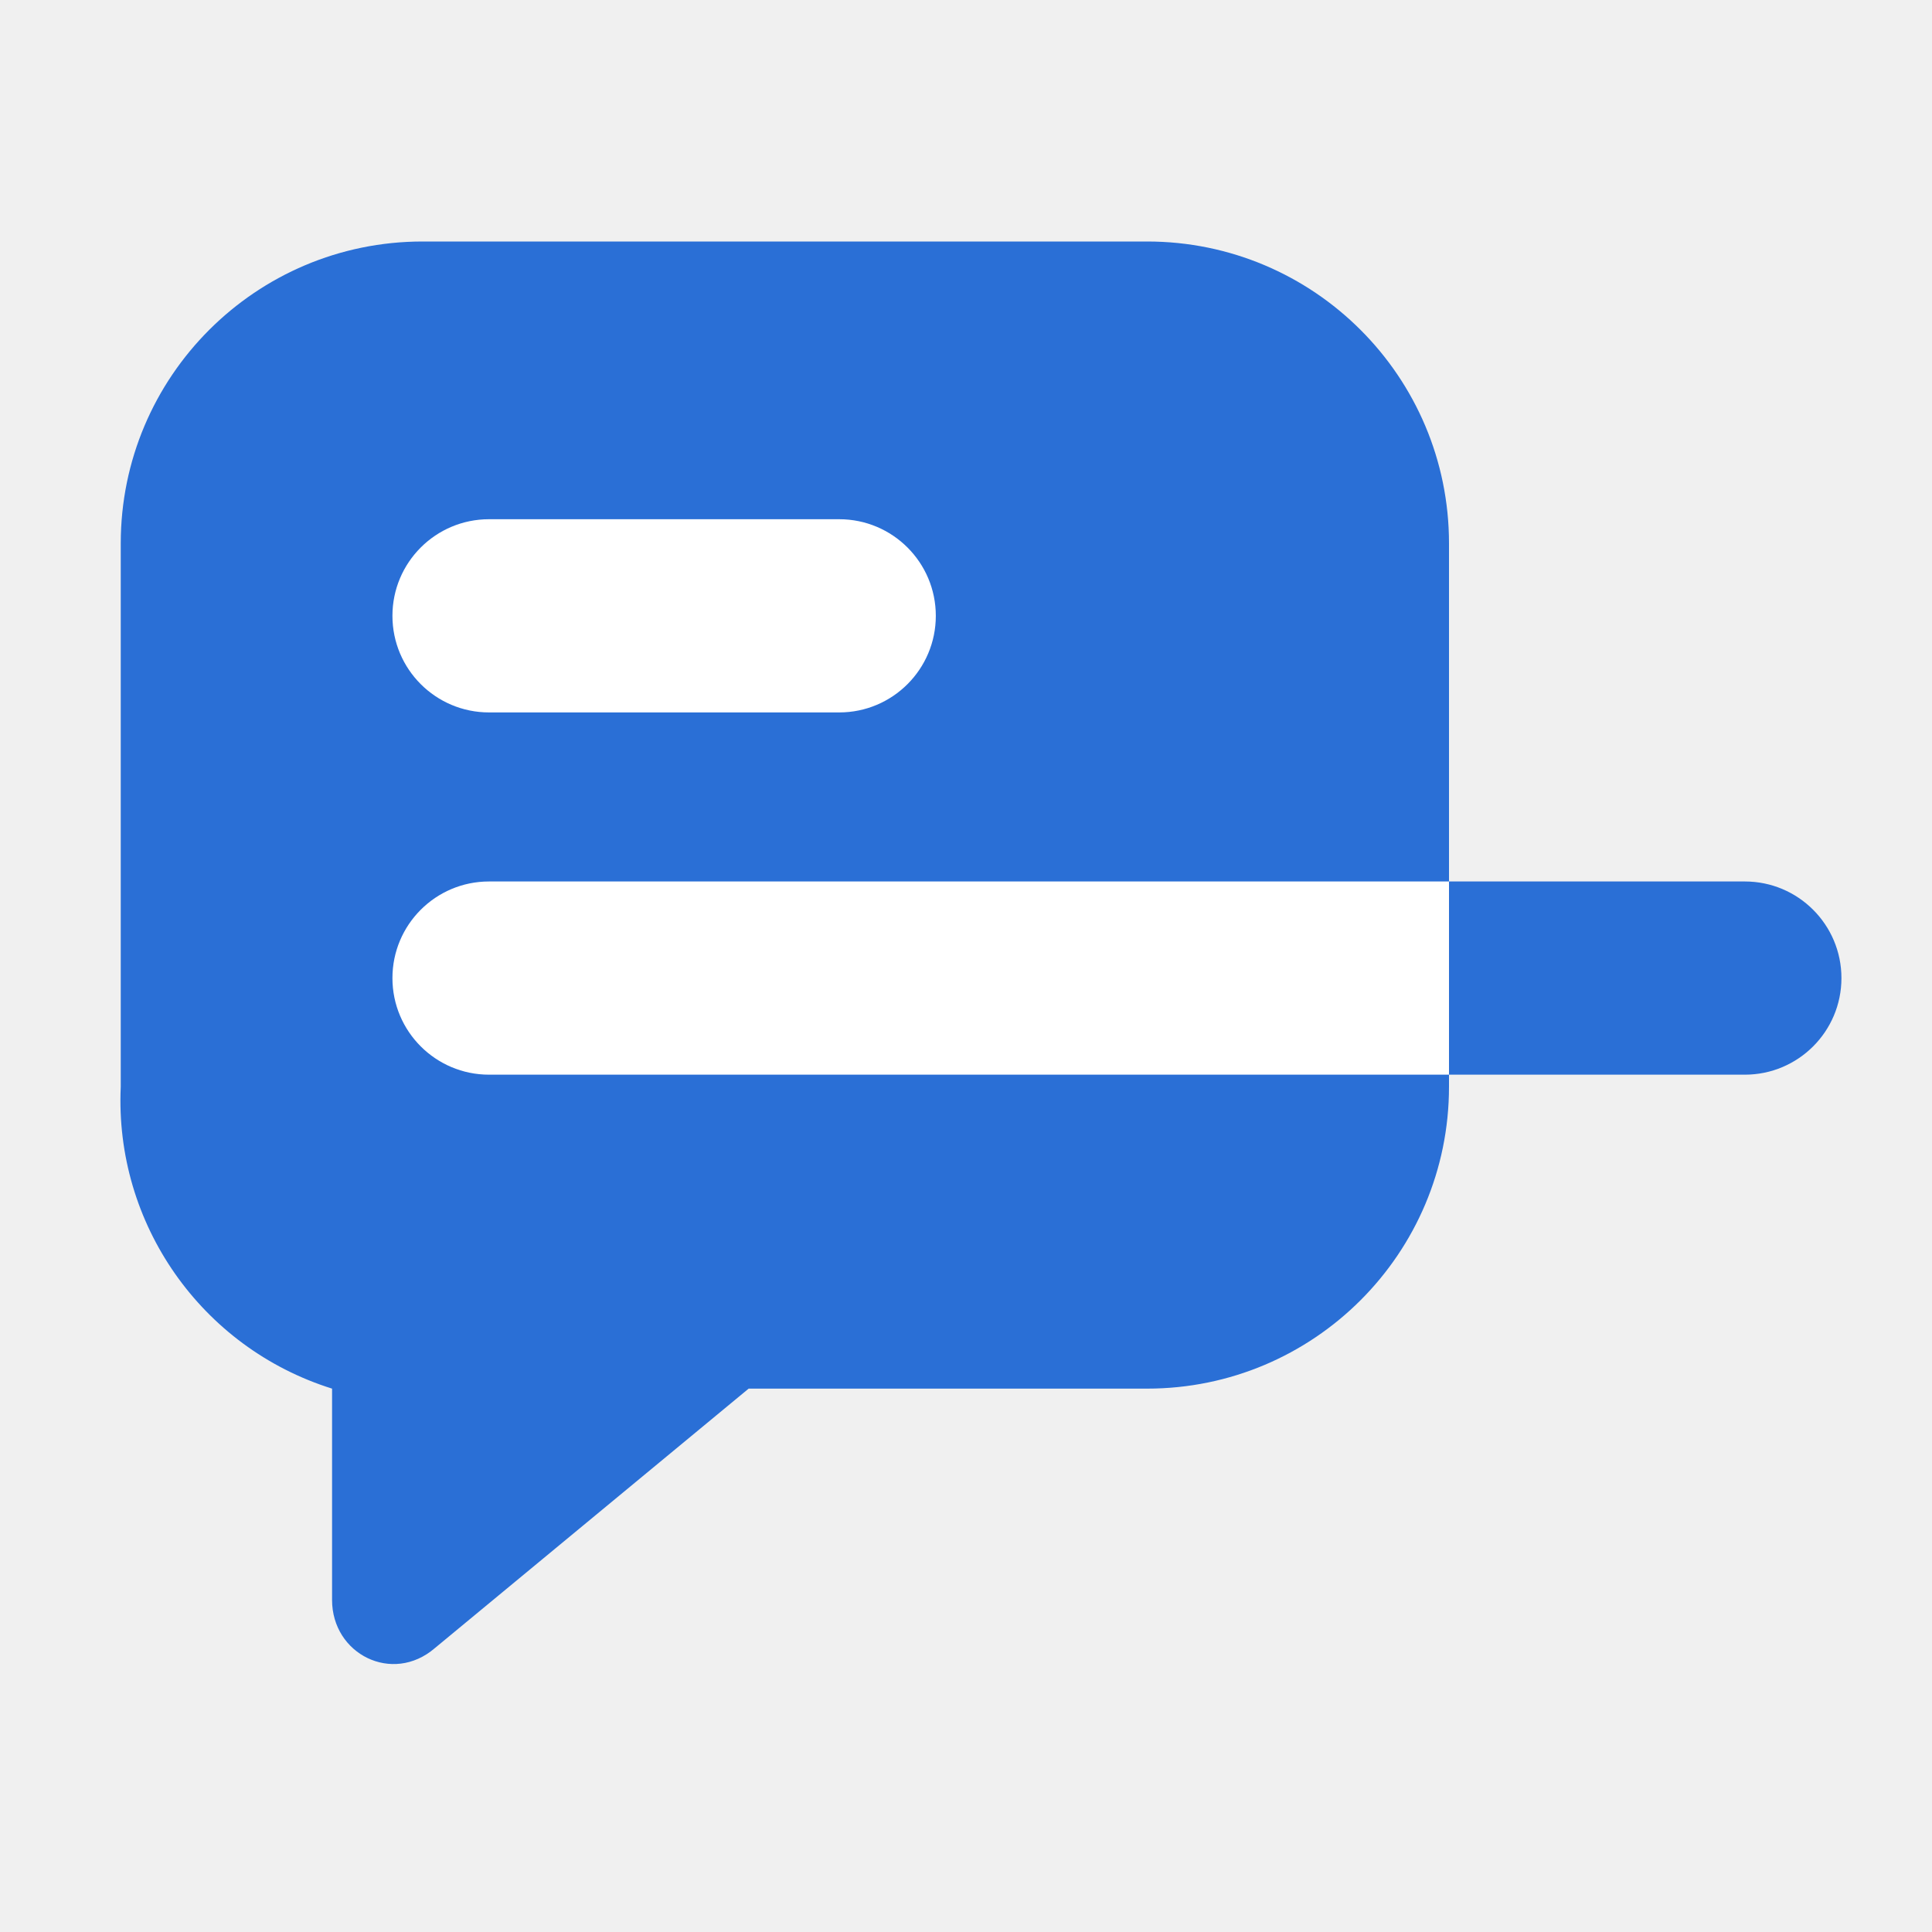
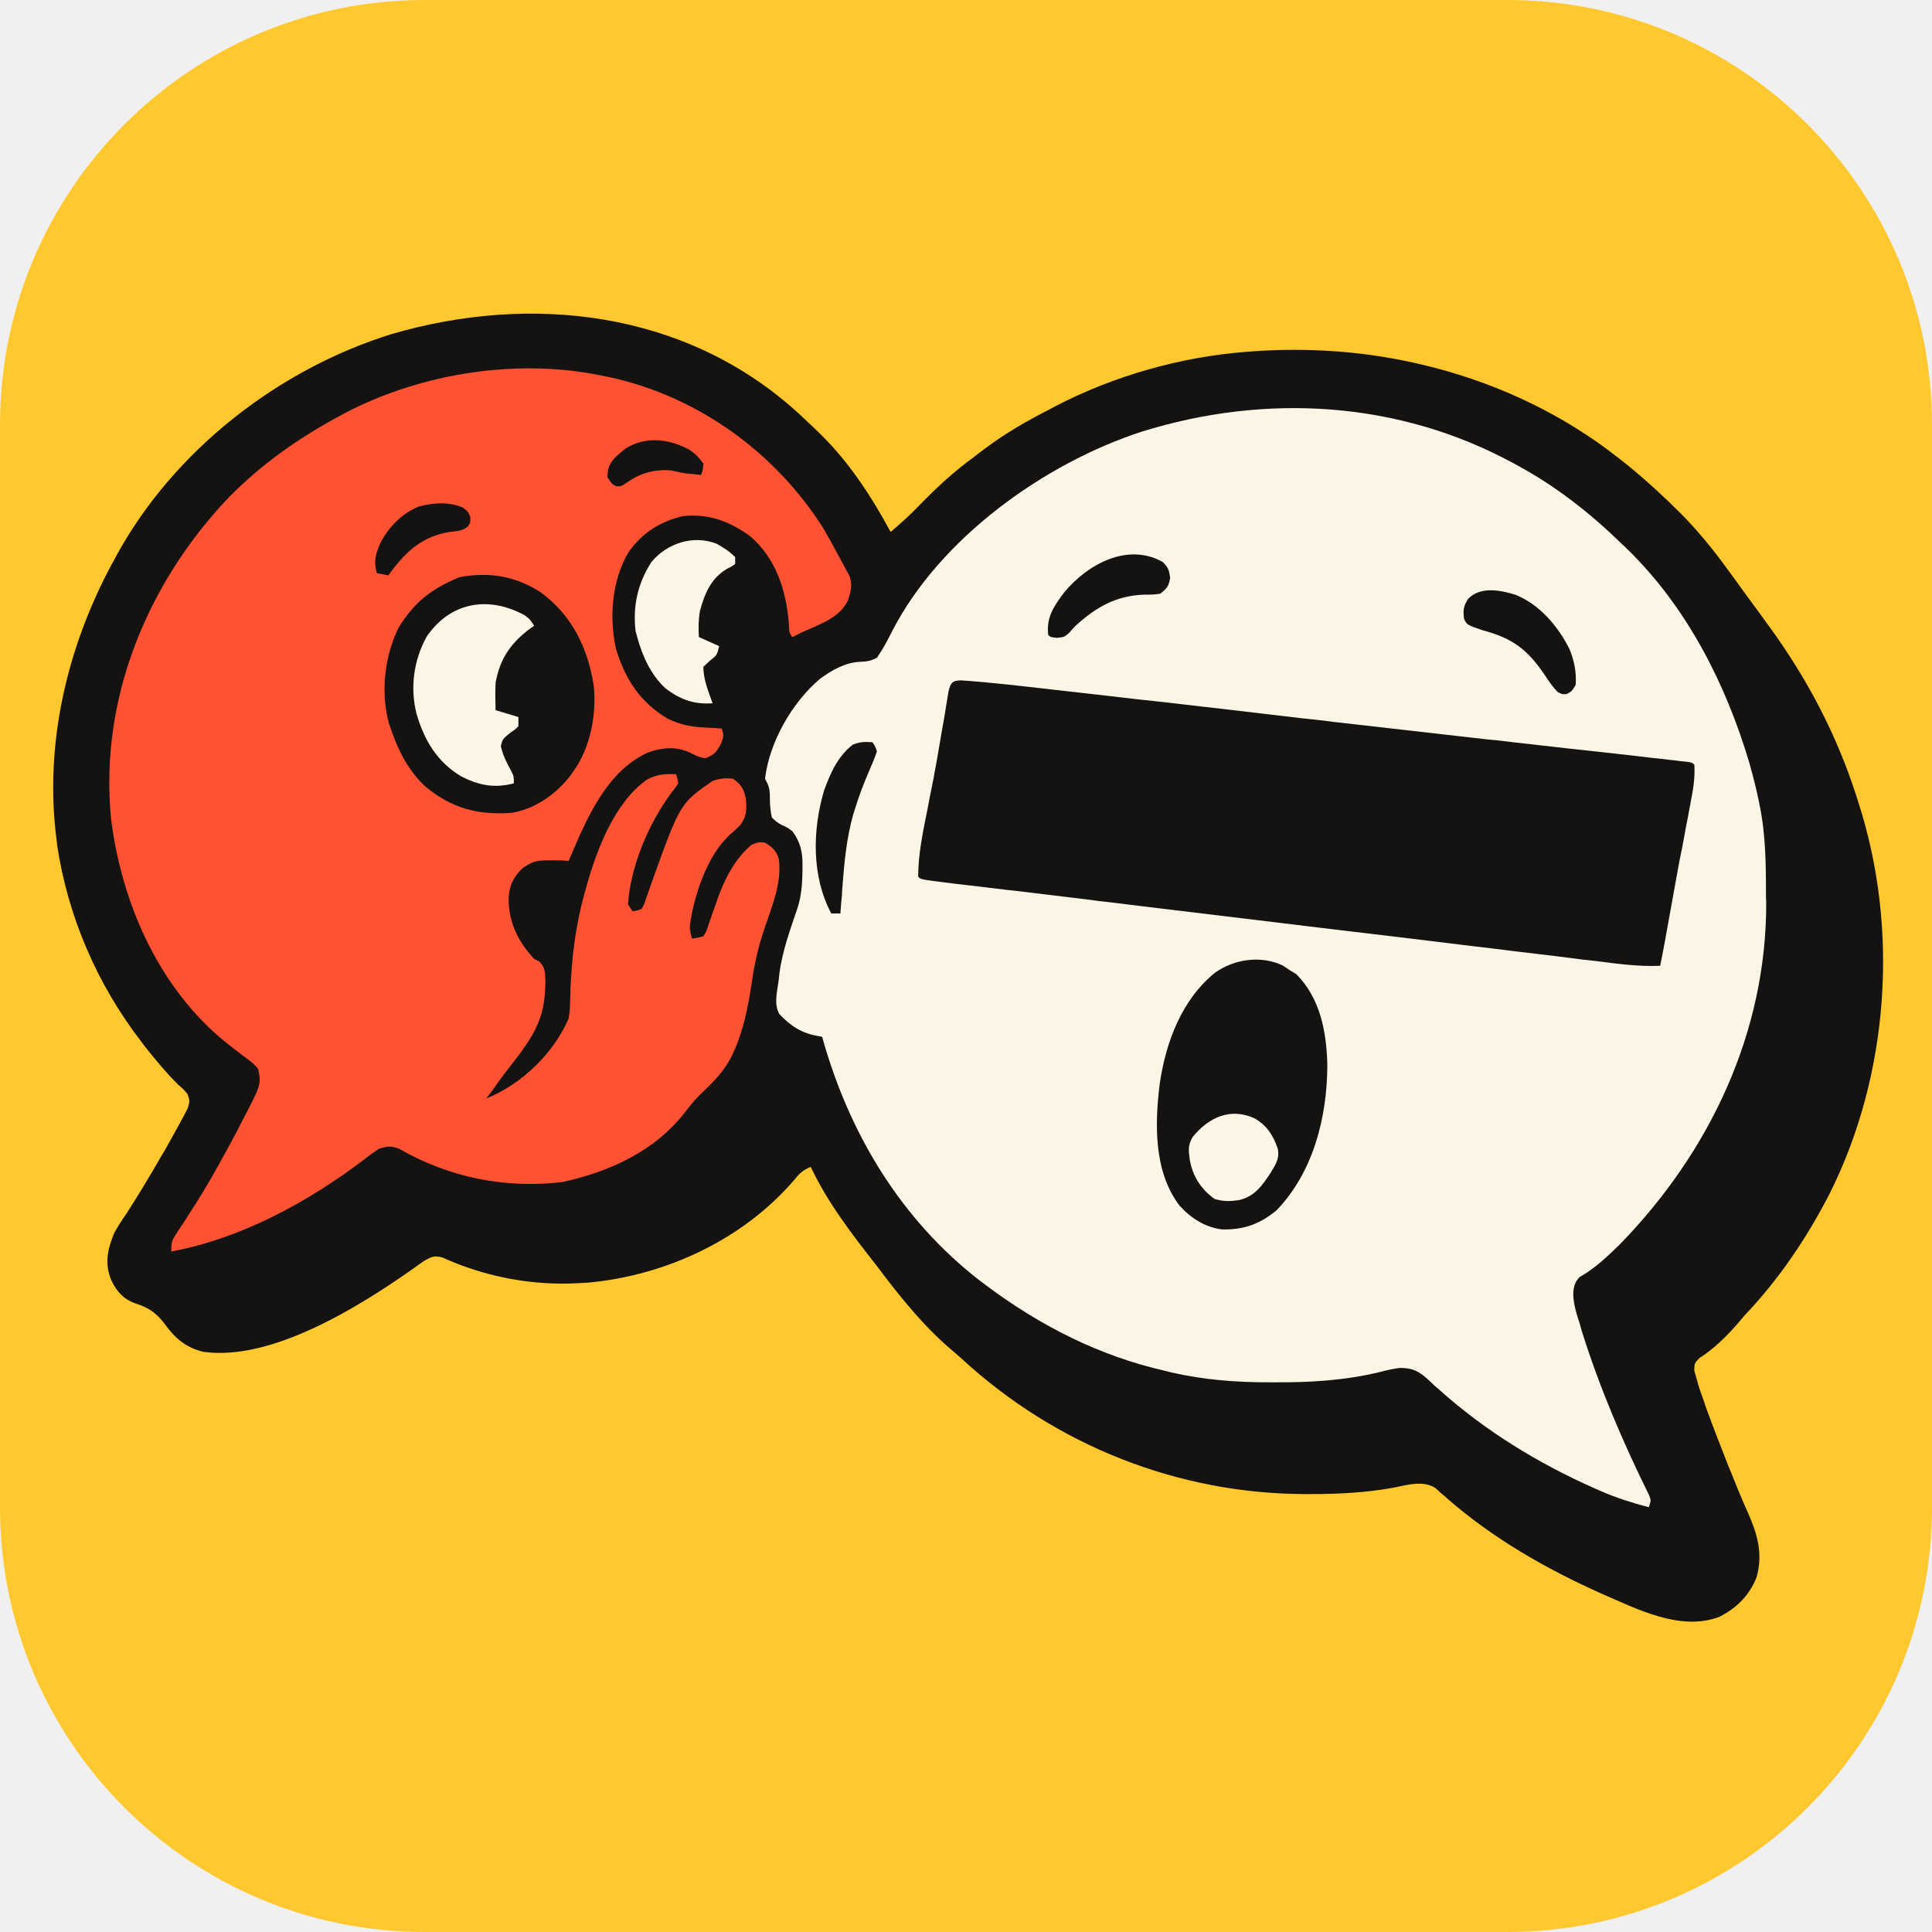
- <svg xmlns="http://www.w3.org/2000/svg" viewBox="0 0 32 32">
-   <defs>
-     <clipPath id="b">
-       <path d="M7 4h12a5 5 0 0 1 5 5v9a5 5 0 0 1-5 5h-6.6l-5.2 4.3c-.7.6-1.7.1-1.7-.8V23A5 5 0 0 1 2 18V9a5 5 0 0 1 5-5Z" />
-     </clipPath>
-   </defs>
-   <path d="M7 4h12a5 5 0 0 1 5 5v9a5 5 0 0 1-5 5h-6.6l-5.2 4.3c-.7.6-1.7.1-1.7-.8V23A5 5 0 0 1 2 18V9a5 5 0 0 1 5-5Z" fill="#2A6FD6" />
-   <rect x="6.5" y="8.6" width="9" height="3.2" rx="1.6" fill="#fff" />
-   <rect x="6.5" y="14.6" width="24" height="3.2" rx="1.6" fill="#2A6FD6" />
-   <rect x="6.5" y="14.6" width="24" height="3.2" rx="1.6" fill="#fff" clip-path="url(#b)" />
+ <svg xmlns="http://www.w3.org/2000/svg" viewBox="94 80 846 846">
+   <rect x="94" y="80" width="846" height="846" rx="186" fill="#ffc82e" />
+   <path d="M0 0 C2.5 2.2 4.9 4.6 7.4 6.9 C8.2 7.7 9.1 8.5 10.0 9.4 C22.9 21.9 32.9 37.1 41.4 52.9 C45.9 49.1 50.2 45.2 54.3 40.9 C61.7 33.3 69.2 26.4 77.7 20.2 C79.4 18.9 81.0 17.6 82.7 16.4 C91.7 9.6 101.4 4.1 111.4 -1.0 C112.1 -1.4 112.8 -1.8 113.6 -2.2 C139.3 -15.5 168.4 -23.8 197.4 -26.0 C198.2 -26.1 199.1 -26.1 200.0 -26.2 C223.9 -27.9 247.9 -26.3 271.4 -21.0 C272.2 -20.8 273.1 -20.6 274.0 -20.4 C303.3 -13.5 331.3 -1.0 355.4 16.9 C356.0 17.4 356.6 17.8 357.2 18.3 C366.1 24.9 374.3 32.2 382.4 39.9 C382.9 40.4 383.4 40.9 383.9 41.4 C391.9 49.0 398.8 57.1 405.4 65.9 C405.6 66.2 405.6 66.2 406.8 67.8 C409.6 71.6 412.4 75.4 415.1 79.2 C416.2 80.7 417.3 82.2 418.4 83.7 C420.4 86.4 422.4 89.2 424.4 91.9 C424.8 92.5 425.2 93.1 425.7 93.7 C442.6 116.8 455.7 141.6 464.4 168.9 C464.5 169.3 464.5 169.3 465.1 171.1 C483.1 226.5 478.7 290.6 452.5 342.8 C442.5 362.2 430.5 380.0 415.4 395.9 C414.2 397.3 413.0 398.7 411.9 400.0 C407.1 405.5 401.6 410.8 395.5 414.7 C393.4 416.9 393.4 416.9 393.3 420.0 C393.6 421.3 394.0 422.6 394.4 423.9 C394.6 424.7 394.8 425.4 395.0 426.2 C395.8 428.8 396.7 431.4 397.7 434.0 C397.8 434.5 397.8 434.5 398.7 437 C401.8 445.5 405.1 453.9 408.4 462.3 C408.7 462.9 408.9 463.6 409.2 464.2 C411.6 470.2 414.0 476.2 416.7 482.1 C420.9 491.6 423.5 500.2 420.6 510.6 C417.4 518.6 412.0 524.0 404.4 527.9 C387.3 534.5 368.2 524.5 352.7 517.8 C328.5 507.0 305.1 493.6 285.2 476.2 C284.7 475.7 284.7 475.7 282.3 473.7 C281.5 472.9 280.7 472.2 279.9 471.5 C274.4 468.1 267.6 470.2 261.6 471.4 C249.5 473.6 237.5 474.2 225.2 474.2 C224.4 474.2 223.7 474.2 222.9 474.2 C167.2 474.1 113.6 452.8 72.6 415.0 C70.6 413.2 68.6 411.5 66.6 409.8 C56.1 400.6 47.1 389.7 38.6 378.6 C37.4 376.9 36.1 375.3 34.8 373.6 C24.3 360.2 13.7 346.4 6.4 330.9 C3.2 332.3 1.5 333.7 -0.6 336.4 C-23.0 362.6 -56.7 378.4 -90.9 381.6 C-92.8 381.7 -94.7 381.8 -96.6 381.9 C-97.0 381.9 -97.0 381.9 -99.1 382.0 C-118.2 382.5 -137.5 378.5 -154.9 370.6 C-158.3 369.7 -159.5 370.2 -162.6 371.9 C-164.5 373.2 -166.5 374.6 -168.4 376.0 C-191.8 392.4 -229.8 416.1 -259.6 411.9 C-267.4 410.0 -272.0 405.9 -276.7 399.4 C-280.5 394.6 -283.5 392.6 -289.3 390.7 C-294.5 388.9 -297.5 385.5 -299.9 380.5 C-302.9 373.1 -301.5 367.1 -298.6 359.9 C-297.0 357.0 -295.2 354.2 -293.3 351.5 C-288.2 343.6 -283.4 335.6 -278.7 327.5 C-278.4 326.9 -278.4 326.9 -276.8 324.3 C-273.8 319.0 -270.9 313.7 -268.0 308.4 C-267.8 307.9 -267.8 307.9 -266.5 305.5 C-265.5 302.7 -265.4 301.6 -266.6 298.9 C-268.3 296.9 -268.3 296.9 -270.6 294.9 C-275.7 289.9 -280.1 284.5 -284.6 278.9 C-285.3 278 -286.1 277.0 -286.8 276.0 C-306.1 250.9 -318.9 221.3 -323.6 189.9 C-323.6 189.3 -323.7 188.7 -323.8 188.0 C-329.3 146.2 -319.4 103.7 -299.6 66.9 C-298.9 65.7 -298.3 64.6 -297.7 63.4 C-272.6 17.4 -227.0 -18.2 -177.3 -33.7 C-115.8 -51.7 -48.7 -43.8 0 0 Z" fill="#151311" transform="translate(442.5977,260.0391)" />
+   <path d="M0 0 C0.6 0.3 1.3 0.7 2.0 1.1 C18.7 10.2 33.3 21.7 47 35 C47.8 35.7 48.6 36.5 49.4 37.3 C75.6 62.7 92.7 96.4 103 131 C103.2 131.7 103.4 132.5 103.6 133.2 C104.9 137.8 106.0 142.3 107 147 C107.1 147.6 107.3 148.3 107.4 149.0 C110.2 162.2 110.3 175.6 110.3 189.0 C110.3 189.9 110.3 190.8 110.4 191.7 C110.7 248.8 85.8 301.3 46.4 341.8 C41.1 347.0 35.2 352.6 28.7 356.2 C26.5 358.5 26.1 360.5 25.9 363.6 C26.0 368.2 27.4 372.5 28.8 376.8 C29.1 377.9 29.4 378.9 29.7 380.0 C37.4 404.6 47.7 428.6 59.1 451.7 C60 454 60 454 59 457 C51.7 455.1 44.9 452.9 38.1 450 C37.2 449.6 36.3 449.2 35.4 448.8 C10.6 437.8 -12.5 423.7 -32.7 405.6 C-33.3 405.1 -33.9 404.5 -34.6 404.0 C-35.7 402.9 -36.9 401.8 -38.1 400.7 C-41.9 397.3 -44.6 396.0 -50 396 C-53.0 396.4 -55.9 397.0 -58.8 397.8 C-74.1 401.5 -89.3 402.4 -105 402.3 C-105.4 402.3 -105.4 402.3 -107.5 402.3 C-122.0 402.3 -135.8 401.2 -150 398 C-150.9 397.8 -151.8 397.5 -152.7 397.3 C-181.5 390.8 -207.4 377.6 -231 360 C-231.9 359.3 -232.8 358.6 -233.8 357.9 C-268.7 330.9 -291.3 293.1 -303 251 C-303.5 250.9 -304.1 250.8 -304.6 250.7 C-311.9 249.5 -316.6 246.4 -321.7 241.1 C-324.3 236.6 -322.6 230.9 -322 226 C-321.9 225.0 -321.8 224.1 -321.7 223.2 C-320.4 213.3 -316.9 203.8 -313.7 194.4 C-312.0 188.9 -311.7 183.8 -311.6 178.1 C-311.6 177.8 -311.6 177.8 -311.6 175.8 C-311.5 170.1 -312.6 165.6 -316 161 C-318.3 159.3 -318.3 159.3 -320.6 158.3 C-323.0 156.9 -323.0 156.9 -325 155 C-325.8 151.5 -325.9 148.5 -325.9 145.0 C-326 141.9 -326.6 140.6 -328 138 C-326.1 121.9 -316.2 104.7 -304 94.3 C-298.8 90.5 -293 87.1 -286.4 86.8 C-283.4 86.7 -281.6 86.4 -279 85 C-276.4 81.3 -274.4 77.5 -272.4 73.5 C-251.4 32.6 -205.7 -0.1 -163 -14 C-108.6 -30.9 -50.4 -27.5 0 0 Z" fill="#fbf5e6" transform="translate(757,283)" />
+   <path d="M0 0 C1.2 0.2 2.5 0.5 3.7 0.8 C41 9.7 73.6 33.6 94.2 65.8 C96.6 69.8 98.8 73.9 101 78 C101.6 79.1 102.2 80.2 102.8 81.3 C103.4 82.3 103.9 83.4 104.5 84.5 C105.0 85.4 105.5 86.3 106.0 87.2 C107.4 91.2 106.5 94.1 105.3 98.0 C101.5 105.4 93.9 108 86.7 111.2 C84.8 112.0 82.9 113.0 81 114 C79.2 112.2 79.6 109.8 79.4 107.5 C78.1 93.1 73.8 79.6 62.5 69.8 C53.3 63.2 44.3 59.8 33 61 C23 63.4 15.2 68.3 9.3 76.7 C1.9 89.1 0.7 105.0 3.7 119.0 C7.6 132.2 14.4 142.7 26.4 149.7 C31.9 152.4 36.8 153.3 42.8 153.6 C43.2 153.6 43.2 153.6 44.9 153.7 C46.6 153.8 48.3 153.9 50 154 C51 157 51 157 49.8 160.5 C47.9 164.1 46.8 165.5 43 167 C40.2 166.8 38.3 165.6 35.8 164.4 C29.8 161.8 24.1 162.3 18.0 164.4 C-0.7 172.7 -9.4 194.2 -17 212 C-17.8 211.9 -18.7 211.9 -19.6 211.8 C-31.5 211.6 -31.5 211.6 -37 215 C-41.3 219.1 -43.1 222.9 -43.3 229 C-43.1 239.3 -39.0 247.5 -32 255 C-31.2 255.3 -30.5 255.7 -29.8 256.1 C-27.2 258.7 -27.3 261.0 -27.2 264.6 C-27.2 276.0 -29.4 283.6 -36 293 C-36.7 294.0 -37.4 295.1 -38.2 296.2 C-40.4 299.1 -42.7 302.0 -45 305 C-46.5 307.0 -48.0 309.1 -49.5 311.2 C-49.8 311.7 -49.8 311.7 -51.5 314.0 C-51.8 314.3 -51.8 314.3 -53 316 C-37.5 309.7 -23.6 296.3 -17 281 C-16.5 277.7 -16.5 277.7 -16.4 274.2 C-16.3 272.9 -16.3 271.6 -16.2 270.2 C-16.2 269.5 -16.2 268.8 -16.2 268.1 C-15.6 253.7 -13.9 240 -10 226 C-9.7 225.2 -9.5 224.4 -9.3 223.5 C-4.8 207.4 3.0 186.4 17.3 176.4 C21.7 174.0 25.0 173.9 30 174 C30.6 175.7 30.6 175.7 31 178 C29.8 179.9 29.8 179.9 28.1 182.0 C18.1 195.5 10.1 214.1 9 231 C9.6 231.9 10.3 232.9 11 234 C12.8 233.8 12.8 233.8 15 233 C16.1 230.9 16.1 230.9 17.0 228.2 C17.4 227.2 17.7 226.2 18.1 225.1 C18.5 224.1 18.8 223.0 19.2 221.9 C31.8 186.8 31.8 186.8 46 177 C49.0 175.9 51.7 175.6 55 176 C58.7 178.7 59.6 180.3 60.6 184.7 C61.0 189.3 61.0 192.6 58.1 196.4 C56.6 197.9 55.0 199.3 53.3 200.8 C43.5 209.9 37.6 227.9 36 241 C36.4 243.8 36.4 243.8 37 246 C39.3 245.7 39.3 245.7 42 245 C43.2 243.1 43.2 243.1 44.0 240.7 C44.3 239.8 44.6 238.9 44.9 238 C45.3 237.0 45.6 236.1 45.9 235.1 C46.6 233.1 47.3 231.2 48.0 229.3 C48.1 228.8 48.1 228.8 49.0 226.5 C52.0 218.5 56.4 210.6 63 205 C66.1 203.7 66.1 203.7 69 204 C72.3 206.1 73.7 207.2 75 211 C76.5 221.5 72.0 231.9 68.7 241.7 C65.9 249.9 64.2 257.9 63 266.5 C61.5 276.2 59.7 285 56 294 C55.5 294.9 55.1 295.9 54.7 296.9 C51.3 303.9 46.5 308.7 40.9 314.0 C38.3 316.5 36.2 319.1 34.0 322.0 C20.6 339.2 1.1 348.0 -19.7 352.6 C-45.0 355.6 -69.3 350.6 -91.3 338 C-94.8 336.7 -96.4 336.9 -100 338 C-102.3 339.5 -104.4 341.0 -106.5 342.7 C-131.0 361.3 -160.5 377.4 -191 383 C-191 378.9 -190.8 378.2 -188.7 375.1 C-188.5 374.7 -188.5 374.7 -187.2 372.8 C-186.7 372.0 -186.2 371.2 -185.6 370.4 C-184.5 368.7 -183.4 366.9 -182.3 365.2 C-181.8 364.3 -181.2 363.5 -180.6 362.6 C-173.9 352.0 -167.9 341.0 -162.0 329.9 C-161.6 329.0 -161.1 328.2 -160.7 327.3 C-151.5 309.8 -151.5 309.8 -153 303 C-155.0 300.5 -157.5 298.8 -160.1 296.9 C-161.6 295.8 -163.0 294.6 -164.5 293.5 C-165.3 292.9 -166.0 292.3 -166.8 291.7 C-196.5 267.8 -212.8 230.4 -217.4 193.3 C-217.7 190.2 -217.9 187.1 -218 184 C-218.0 183.0 -218.0 182.0 -218.1 180.9 C-219.1 133.1 -198.6 87.3 -166 53 C-151.5 38.2 -135.1 26.7 -117 17 C-116.3 16.6 -115.7 16.3 -115.0 15.9 C-80.7 -2.0 -37.9 -8.5 0 0 Z" fill="#ff5233" transform="translate(360,245)" />
+   <path d="M0 0 C13.3 0.9 26.6 2.5 39.8 4.0 C42.4 4.3 45.1 4.6 47.7 4.9 C53.8 5.6 60.0 6.3 66.2 7.0 C73.0 7.8 79.8 8.6 86.7 9.3 C107.6 11.7 128.5 14.1 149.3 16.6 C153.5 17.0 157.7 17.5 161.9 18.0 C162.4 18.1 162.4 18.1 165.0 18.4 C182.5 20.4 200.1 22.4 217.7 24.4 C222.1 24.9 226.5 25.4 230.9 25.9 C232.3 26.0 233.8 26.2 235.2 26.3 C237.4 26.6 239.6 26.8 241.8 27.1 C250.1 28.0 258.3 29 266.6 29.9 C273.3 30.6 280.0 31.4 286.7 32.1 C290.2 32.5 293.7 32.9 297.2 33.3 C301.1 33.8 304.9 34.2 308.8 34.6 C309.9 34.8 311.1 34.9 312.3 35.0 C313.3 35.1 314.3 35.3 315.4 35.4 C316.3 35.5 317.2 35.6 318.2 35.7 C320.2 36.0 320.2 36.0 321.2 37.0 C321.5 42.6 320.7 47.7 319.6 53.1 C319.5 54.0 319.3 54.9 319.1 55.8 C318.6 58.6 318.1 61.4 317.5 64.2 C317 67.1 316.4 70.1 315.9 73.0 C315.5 74.9 315.1 76.9 314.7 78.8 C313.0 88.0 311.4 97.2 309.7 106.4 C308.6 112.6 307.5 118.8 306.2 125.0 C296.7 125.4 287.4 124.1 278 122.9 C276.1 122.7 274.3 122.5 272.5 122.3 C268.6 121.8 264.7 121.3 260.8 120.8 C254.7 120.1 248.5 119.3 242.3 118.6 C236.0 117.8 229.7 117.0 223.4 116.3 C206.3 114.2 189.2 112.1 172.1 110.1 C164.6 109.2 157.1 108.3 149.5 107.4 C149.2 107.3 149.2 107.3 147.2 107.1 C122.9 104.2 98.6 101.2 74.3 98.3 C69.6 97.7 64.9 97.1 60.1 96.6 C59.2 96.5 58.3 96.3 57.3 96.2 C45.8 94.8 34.2 93.4 22.6 92.0 C21.4 91.9 20.1 91.8 18.9 91.6 C13.6 91.0 8.3 90.3 3 89.7 C1.2 89.5 -0.5 89.3 -2.3 89.1 C-3.1 89.0 -3.8 88.9 -4.6 88.8 C-17.5 87.2 -17.5 87.2 -18.7 86.0 C-18.7 75.8 -16.5 65.8 -14.5 55.8 C-13.9 52.6 -13.3 49.3 -12.6 46.1 C-12.5 45.2 -12.3 44.4 -12.1 43.6 C-11.0 37.8 -10.0 32 -9.0 26.1 C-8.9 25.3 -8.7 24.6 -8.6 23.7 C-8.1 20.7 -7.5 17.7 -7.0 14.6 C-6.7 12.5 -6.3 10.4 -6.0 8.4 C-5.8 7.2 -5.6 6.0 -5.4 4.8 C-4.5 1.1 -3.8 0.1 0 0 Z" fill="#151311" transform="translate(514.7587,377.9198)" />
+   <path d="M0 0 C13.8 10.0 20.7 24.2 23.4 40.7 C24.8 53.4 22.0 68.3 14.4 78.7 C13.8 79.6 13.2 80.4 12.6 81.2 C6.4 88.9 -2.6 95.1 -12.5 96.7 C-27.3 97.8 -38.9 94.7 -50.4 85.1 C-57.8 78.2 -62.3 69.2 -65.5 59.7 C-65.7 59.1 -66.0 58.4 -66.2 57.7 C-70 44.1 -68.2 28.1 -62.0 15.6 C-55.2 4.4 -47.3 -1.6 -35.3 -6.5 C-22.3 -8.9 -11.0 -7.0 0 0 Z" fill="#151311" transform="translate(330.5586,339.2266)" />
+   <path d="M0 0 C1.1 0.7 2.2 1.4 3.3 2.2 C4.2 2.7 5.1 3.3 6 3.8 C16.6 14.5 19.3 29.3 19.6 43.8 C19.5 66.5 13.5 90.4 -2.6 107.2 C-10.0 113.3 -16.9 115.8 -26.5 115.6 C-33.9 114.7 -40.1 110.7 -45.1 105.2 C-56.4 90.4 -56.0 69.6 -53.8 51.9 C-51.2 33.8 -44.2 15.0 -29.6 3.2 C-21.2 -2.8 -9.5 -4.5 0 0 Z" fill="#151311" transform="translate(655.625,502.75)" />
+   <path d="M0 0 C2.2 1.6 2.2 1.6 4.2 4.6 C3.7 5.0 3.1 5.4 2.5 5.8 C-6.0 12.1 -10.8 19.0 -12.7 29.6 C-12.9 33.6 -12.8 37.5 -12.7 41.6 C-9.4 42.6 -6.1 43.5 -2.7 44.6 C-2.7 45.9 -2.7 47.2 -2.7 48.6 C-4.2 50.1 -4.2 50.1 -6.2 51.4 C-9.6 54.2 -9.6 54.2 -10.4 57.3 C-9.5 61.4 -7.8 64.7 -5.8 68.3 C-4.7 70.6 -4.7 70.6 -4.7 73.6 C-13.1 75.9 -20.0 74.5 -27.7 70.6 C-38.3 64.3 -43.9 54.8 -47.3 43.2 C-50.2 31.8 -48.6 19.8 -42.9 9.4 C-32.6 -5.7 -16.0 -8.7 0 0 Z" fill="#fbf5e6" transform="translate(323.707,349.3945)" />
+   <path d="M0 0 C3.1 1.7 5.7 3.4 8.2 5.9 C8.2 6.9 8.2 7.9 8.2 8.9 C6.7 10.0 6.7 10.0 4.5 11.1 C-2.4 15.3 -5.1 21.7 -7.2 29.4 C-7.9 33.3 -7.9 36.9 -7.7 40.9 C-6.2 41.6 -6.2 41.6 1.2 44.9 C0.2 48.9 0.2 48.9 -2.8 51.2 C-3.7 52.1 -4.7 53.0 -5.7 53.9 C-5.8 59.4 -3.5 64.7 -1.7 69.9 C-9.8 70.5 -15.9 68.3 -22.4 63.3 C-28.8 57.3 -32.4 49.3 -34.7 40.9 C-34.9 40.1 -35.1 39.3 -35.4 38.4 C-36.7 27.4 -34.5 17.5 -28.5 8.1 C-21.6 -0.2 -10.3 -3.9 0 0 Z" fill="#fbf5e6" transform="translate(407.7188,318.0469)" />
+   <path d="M0 0 C5.4 3.1 8.2 7.4 10.2 13.3 C11.1 17.5 9.3 20.2 7.2 23.7 C3.4 29.4 0.2 34.2 -6.7 35.8 C-10.6 36.4 -13.6 36.5 -17.5 35.3 C-23.4 31 -27.0 25.5 -28.3 18.3 C-28.9 14.0 -29.2 11.8 -27.0 8.1 C-20.0 -0.4 -10.6 -4.8 0 0 Z" fill="#fbf5e6" transform="translate(643.3125,569.6875)" />
+   <path d="M0 0 C10.6 4.2 18.7 13.8 23.7 23.8 C25.8 28.9 26.8 34.0 26.4 39.5 C24.7 42.3 24.7 42.3 22.4 43.5 C20.4 43.6 20.4 43.6 18.4 42.5 C16.3 40.3 14.6 37.8 12.9 35.2 C5.3 23.9 -1.3 19.0 -14.5 15.5 C-21.2 13.2 -21.2 13.2 -22.5 10.5 C-22.9 6.6 -22.8 5.0 -20.6 1.7 C-15.3 -3.7 -6.7 -2.1 0 0 Z" fill="#151311" transform="translate(757.5625,340.4375)" />
+   <path d="M0 0 C1.1 1.5 1.1 1.5 2 4 C1.1 6.7 0.1 9.1 -1.0 11.6 C-3.6 17.6 -5.9 23.5 -7.8 29.8 C-8.0 30.4 -8.2 31.1 -8.4 31.7 C-11.3 42.0 -12.3 52.6 -13.1 63.2 C-13.2 64.3 -13.3 65.5 -13.3 66.7 C-13.6 69.4 -13.8 72.2 -14 75 C-15.3 75 -16.6 75 -18 75 C-26.6 58.8 -26.3 38.7 -21.2 21.3 C-18.4 13.6 -15.2 6.2 -8.6 1.1 C-5.5 -0.2 -3.3 -0.2 0 0 Z" fill="#151311" transform="translate(476,405)" />
+   <path d="M0 0 C2.5 2.3 2.9 3.5 3.4 7 C2.8 10.7 2.0 11.7 -1 14 C-4.2 14.4 -4.2 14.4 -8 14.4 C-20.2 14.8 -29.0 19.8 -38 28 C-38.9 28.9 -39.8 29.9 -40.7 31 C-43 33 -43 33 -46.2 33.3 C-49 33 -49 33 -50 32 C-50.9 24.3 -47.5 19.4 -43.0 13.4 C-32.8 1.1 -15.4 -8.5 0 0 Z" fill="#151311" transform="translate(603,326)" />
+   <path d="M0 0 C2.1 1.6 2.1 1.6 3.1 4.1 C3.1 6.6 3.1 6.6 2 8.2 C-0.4 10.1 -2.4 10.2 -5.5 10.5 C-17.4 12.3 -24.4 18.4 -31.5 27.8 C-31.9 28.4 -32.4 29.0 -32.8 29.6 C-34.5 29.3 -36.1 28.9 -37.8 28.6 C-39.4 23.4 -38.3 19.9 -36.2 15.2 C-32.4 8.1 -27.0 2.7 -19.7 -0.5 C-13.3 -2.3 -6.0 -2.8 0 0 Z" fill="#151311" transform="translate(296.8555,302.375)" />
+   <path d="M0 0 C2.6 1.8 4.0 3.3 6 6 C5.8 8.8 5.8 8.8 5 11 C3.5 10.8 2.1 10.7 0.7 10.5 C0.3 10.5 0.3 10.5 -1.6 10.3 C-3.8 10.0 -5.8 9.5 -8 9 C-15.0 8.4 -21.5 10.0 -27.3 14.2 C-30 16 -30 16 -32.2 15.9 C-34 15 -34 15 -36 12 C-35.9 8.0 -35.3 6.3 -32.6 3.3 C-31.8 2.5 -30.9 1.7 -30 1 C-29.3 0.4 -28.7 -0.1 -28.1 -0.6 C-19.1 -6.2 -8.9 -4.8 0 0 Z" fill="#151311" transform="translate(396,277)" />
</svg>
